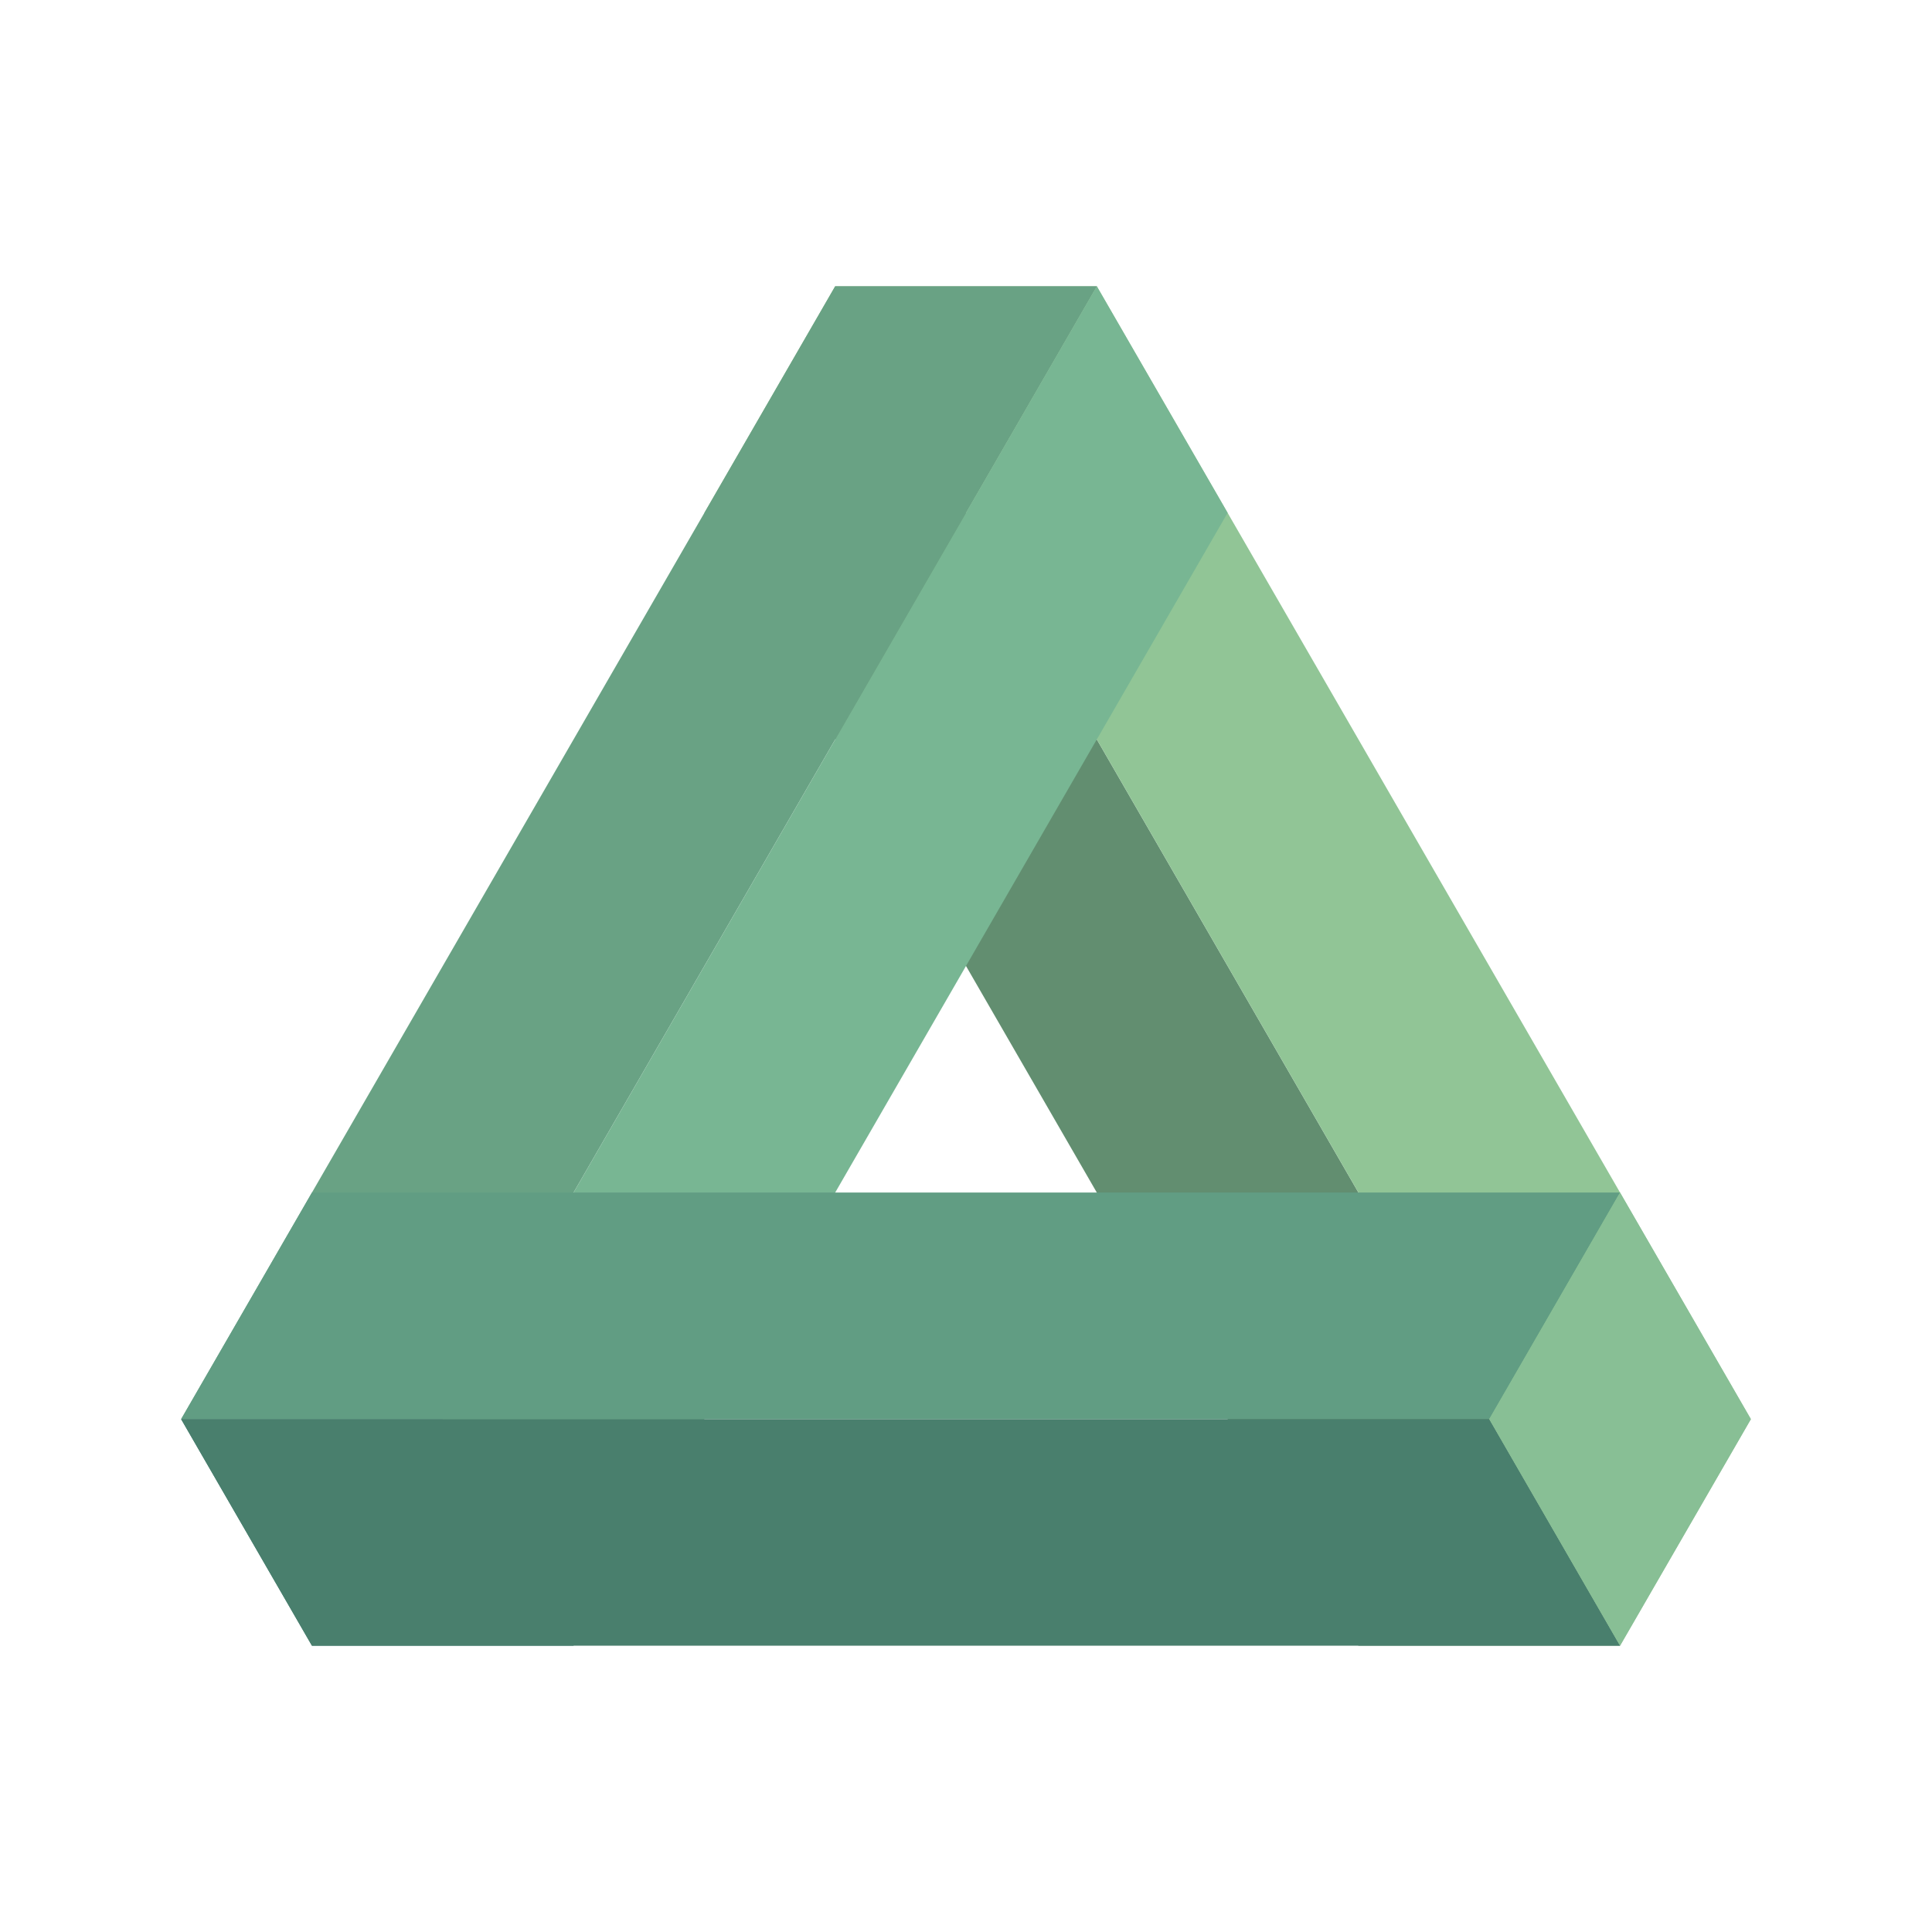
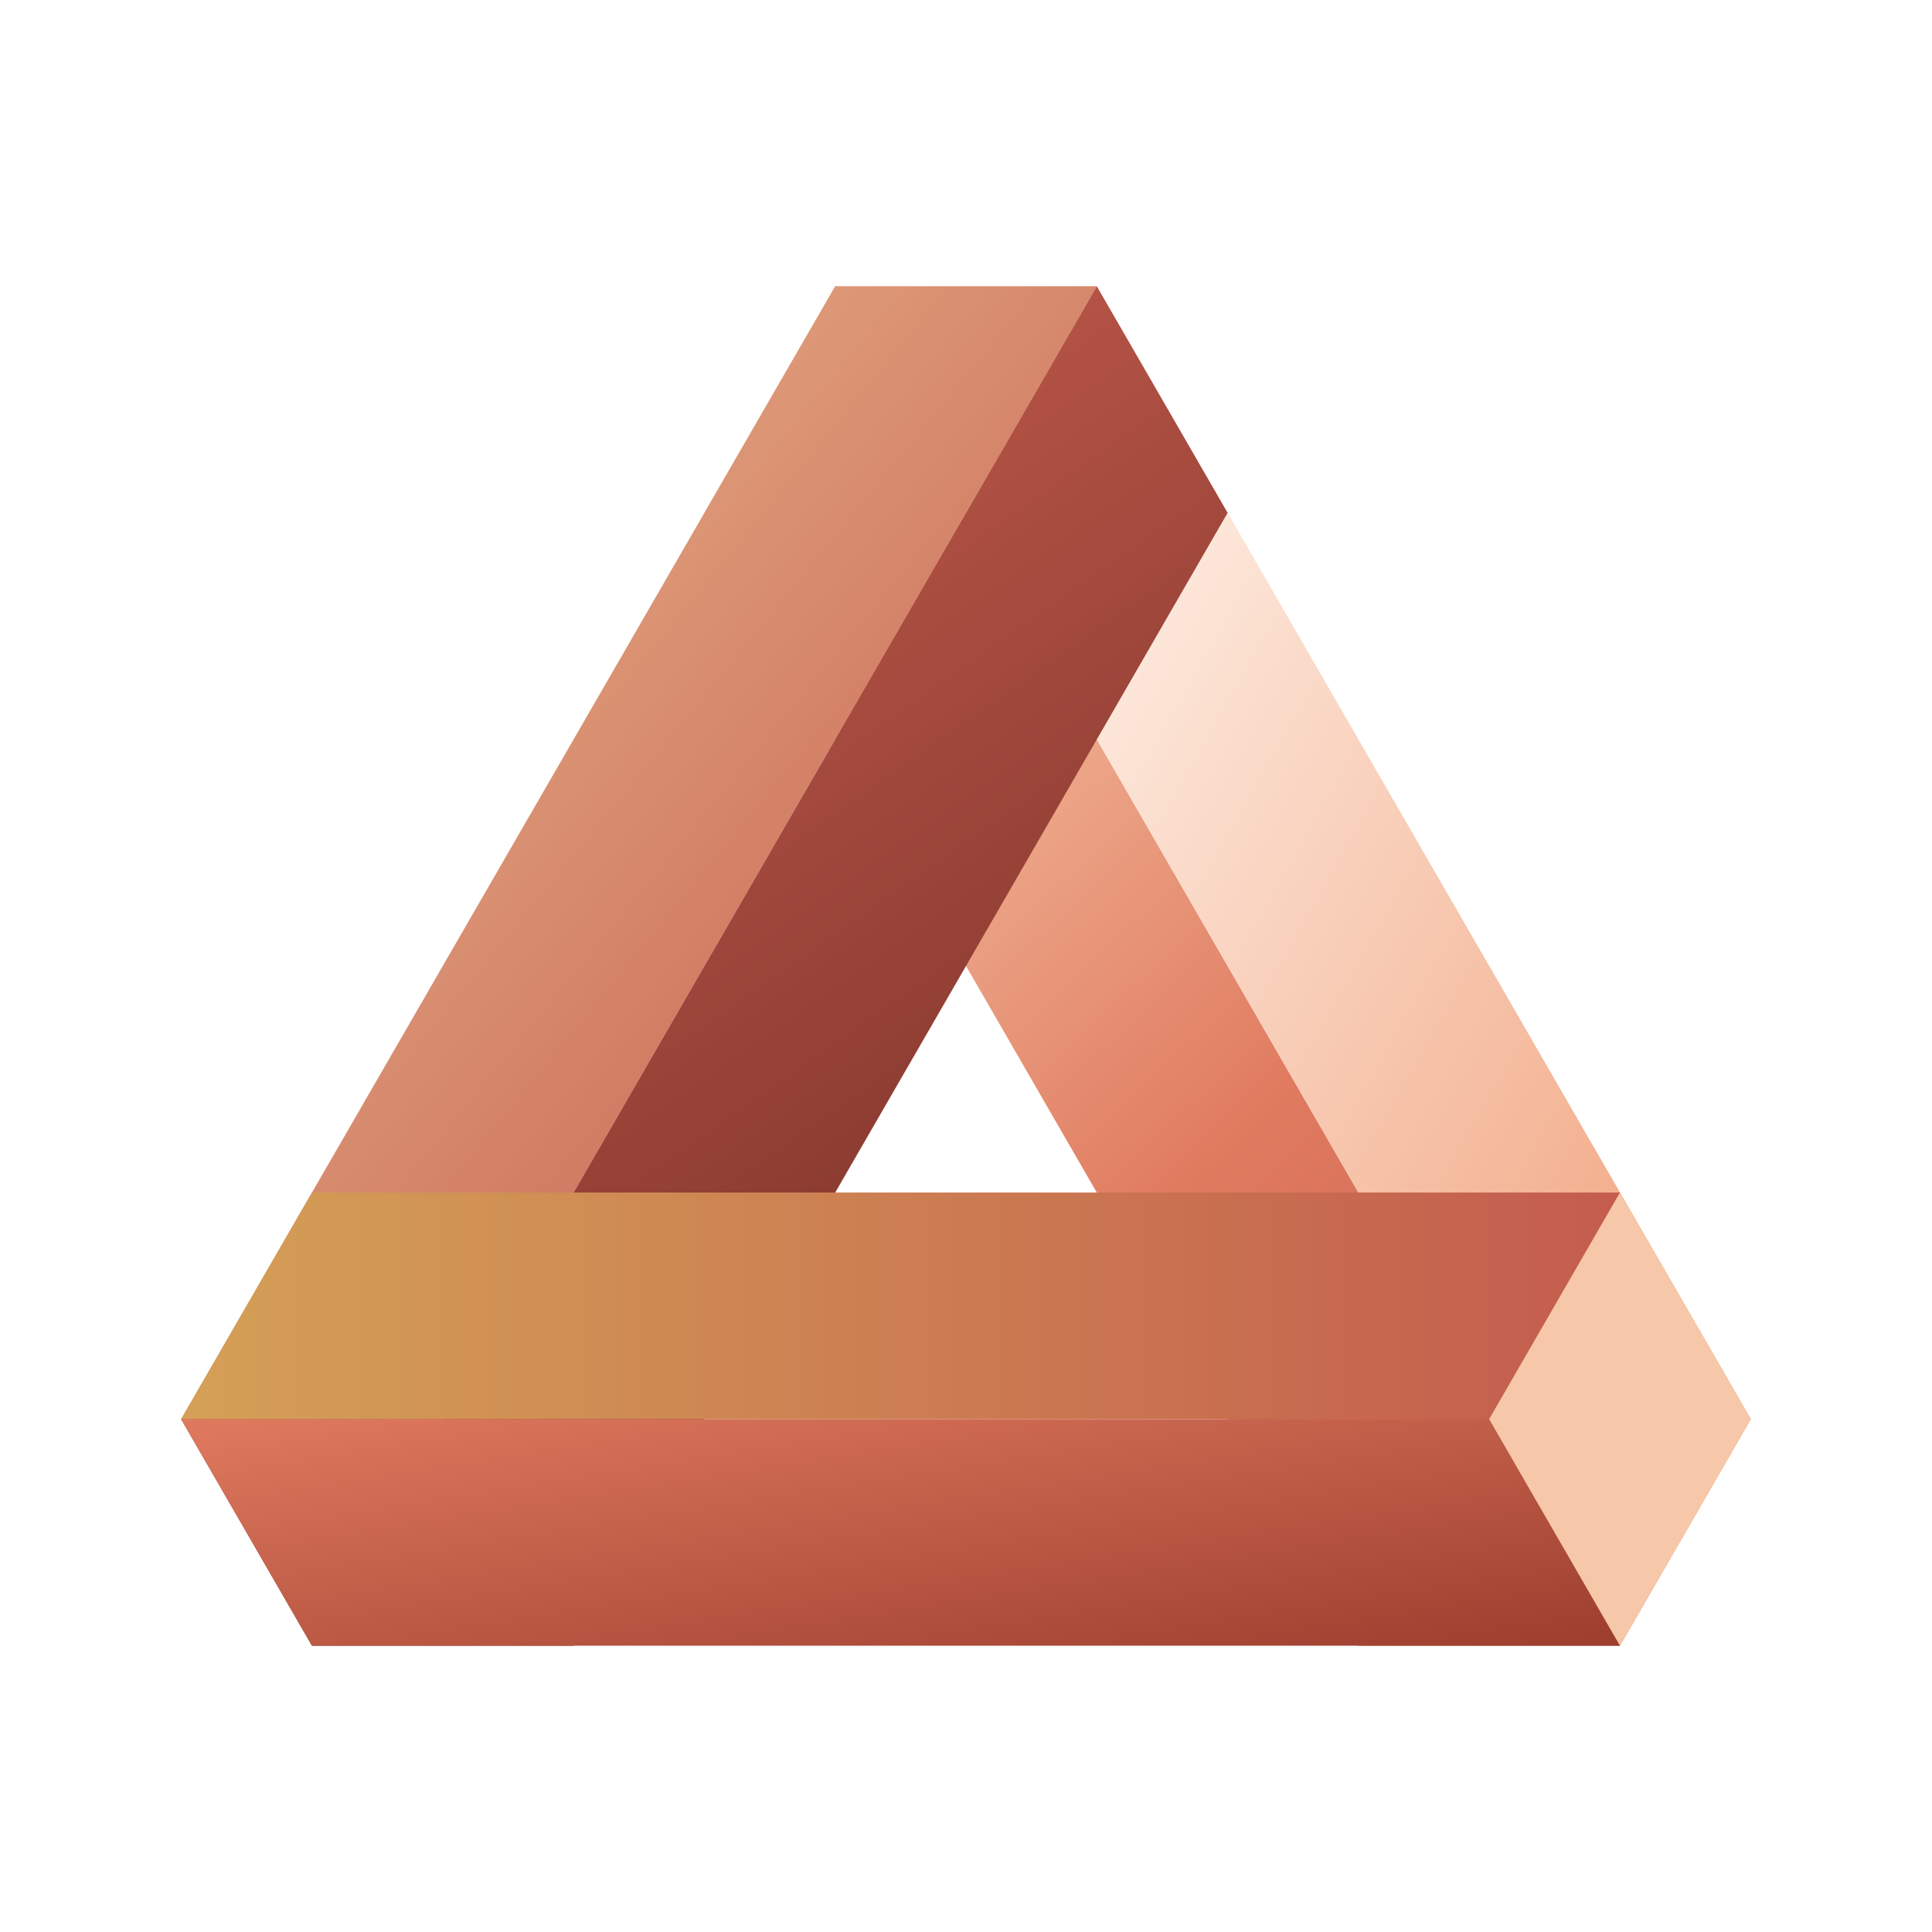
- <svg xmlns="http://www.w3.org/2000/svg" viewBox="0 0 512 512" width="512" height="512" role="img" aria-label="Ava mark">
-   <polygon points="360.00,436.13 186.67,135.91 256.00,135.91 429.33,436.13" fill="#628E70" />
-   <polygon points="464.00,376.09 290.67,75.87 256.00,135.91 429.33,436.13" fill="#91C596" />
-   <polygon points="221.33,75.87 186.67,135.91 256.00,135.91 290.67,75.87" fill="#87B487" />
-   <polygon points="221.33,75.87 48.00,376.09 117.33,376.09 290.67,75.87" fill="#69A284" />
-   <polygon points="325.33,135.91 290.67,75.87 117.33,376.09 152.00,436.13" fill="#78B693" />
-   <polygon points="82.67,436.13 48.00,376.09 117.33,376.09 152.00,436.13" fill="#37746A" />
-   <polygon points="82.67,316.04 48.00,376.09 394.67,376.09 429.33,316.04" fill="#619D83" />
-   <polygon points="82.67,436.13 48.00,376.09 394.67,376.09 429.33,436.13" fill="#497F6D" />
-   <polygon points="464.00,376.09 429.33,316.04 394.67,376.09 429.33,436.13" fill="#88BF95" />
+ <svg xmlns="http://www.w3.org/2000/svg" viewBox="0 0 512 512" width="512" height="512" role="img" aria-label="Ava">
+   <defs>
+     <linearGradient id="ava-lit" x1="0.15" y1="0.05" x2="0.9" y2="1">
+       <stop offset="0%" stop-color="#F6C7A8" />
+       <stop offset="55%" stop-color="#E07A5F" />
+       <stop offset="100%" stop-color="#C45C4E" />
+     </linearGradient>
+     <linearGradient id="ava-high" x1="0.2" y1="0" x2="1" y2="0.8">
+       <stop offset="0%" stop-color="#FFF6EE" />
+       <stop offset="100%" stop-color="#F0A07A" />
+     </linearGradient>
+     <linearGradient id="ava-left" x1="0" y1="0.2" x2="0.8" y2="1">
+       <stop offset="0%" stop-color="#E8B48A" />
+       <stop offset="100%" stop-color="#C45C4E" />
+     </linearGradient>
+     <linearGradient id="ava-core" x1="0.3" y1="0" x2="0.7" y2="1">
+       <stop offset="0%" stop-color="#C45C4E" />
+       <stop offset="100%" stop-color="#6E2A22" />
+     </linearGradient>
+     <linearGradient id="ava-base" x1="0" y1="0" x2="1" y2="1">
+       <stop offset="0%" stop-color="#E07A5F" />
+       <stop offset="100%" stop-color="#9C3D2E" />
+     </linearGradient>
+     <linearGradient id="ava-band" x1="0" y1="0" x2="1" y2="0">
+       <stop offset="0%" stop-color="#D4A056" />
+       <stop offset="100%" stop-color="#C45C4E" />
+     </linearGradient>
+   </defs>
+   <polygon points="360.00,436.13 186.67,135.91 256.00,135.91 429.33,436.13" fill="url(#ava-lit)" />
+   <polygon points="464.00,376.09 290.67,75.87 256.00,135.91 429.33,436.13" fill="url(#ava-high)" />
+   <polygon points="221.33,75.87 186.67,135.91 256.00,135.91 290.67,75.87" fill="#F4D0B8" />
+   <polygon points="221.33,75.87 48.00,376.09 117.33,376.09 290.67,75.87" fill="url(#ava-left)" />
+   <polygon points="325.33,135.91 290.67,75.87 117.33,376.09 152.00,436.13" fill="url(#ava-core)" />
+   <polygon points="82.67,436.13 48.00,376.09 117.33,376.09 152.00,436.13" fill="#6E2A22" />
+   <polygon points="82.67,316.04 48.00,376.09 394.67,376.09 429.33,316.04" fill="url(#ava-band)" />
+   <polygon points="82.67,436.13 48.00,376.09 394.67,376.09 429.33,436.13" fill="url(#ava-base)" />
+   <polygon points="464.00,376.09 429.33,316.04 394.67,376.09 429.33,436.13" fill="#F6C7A8" />
</svg>
